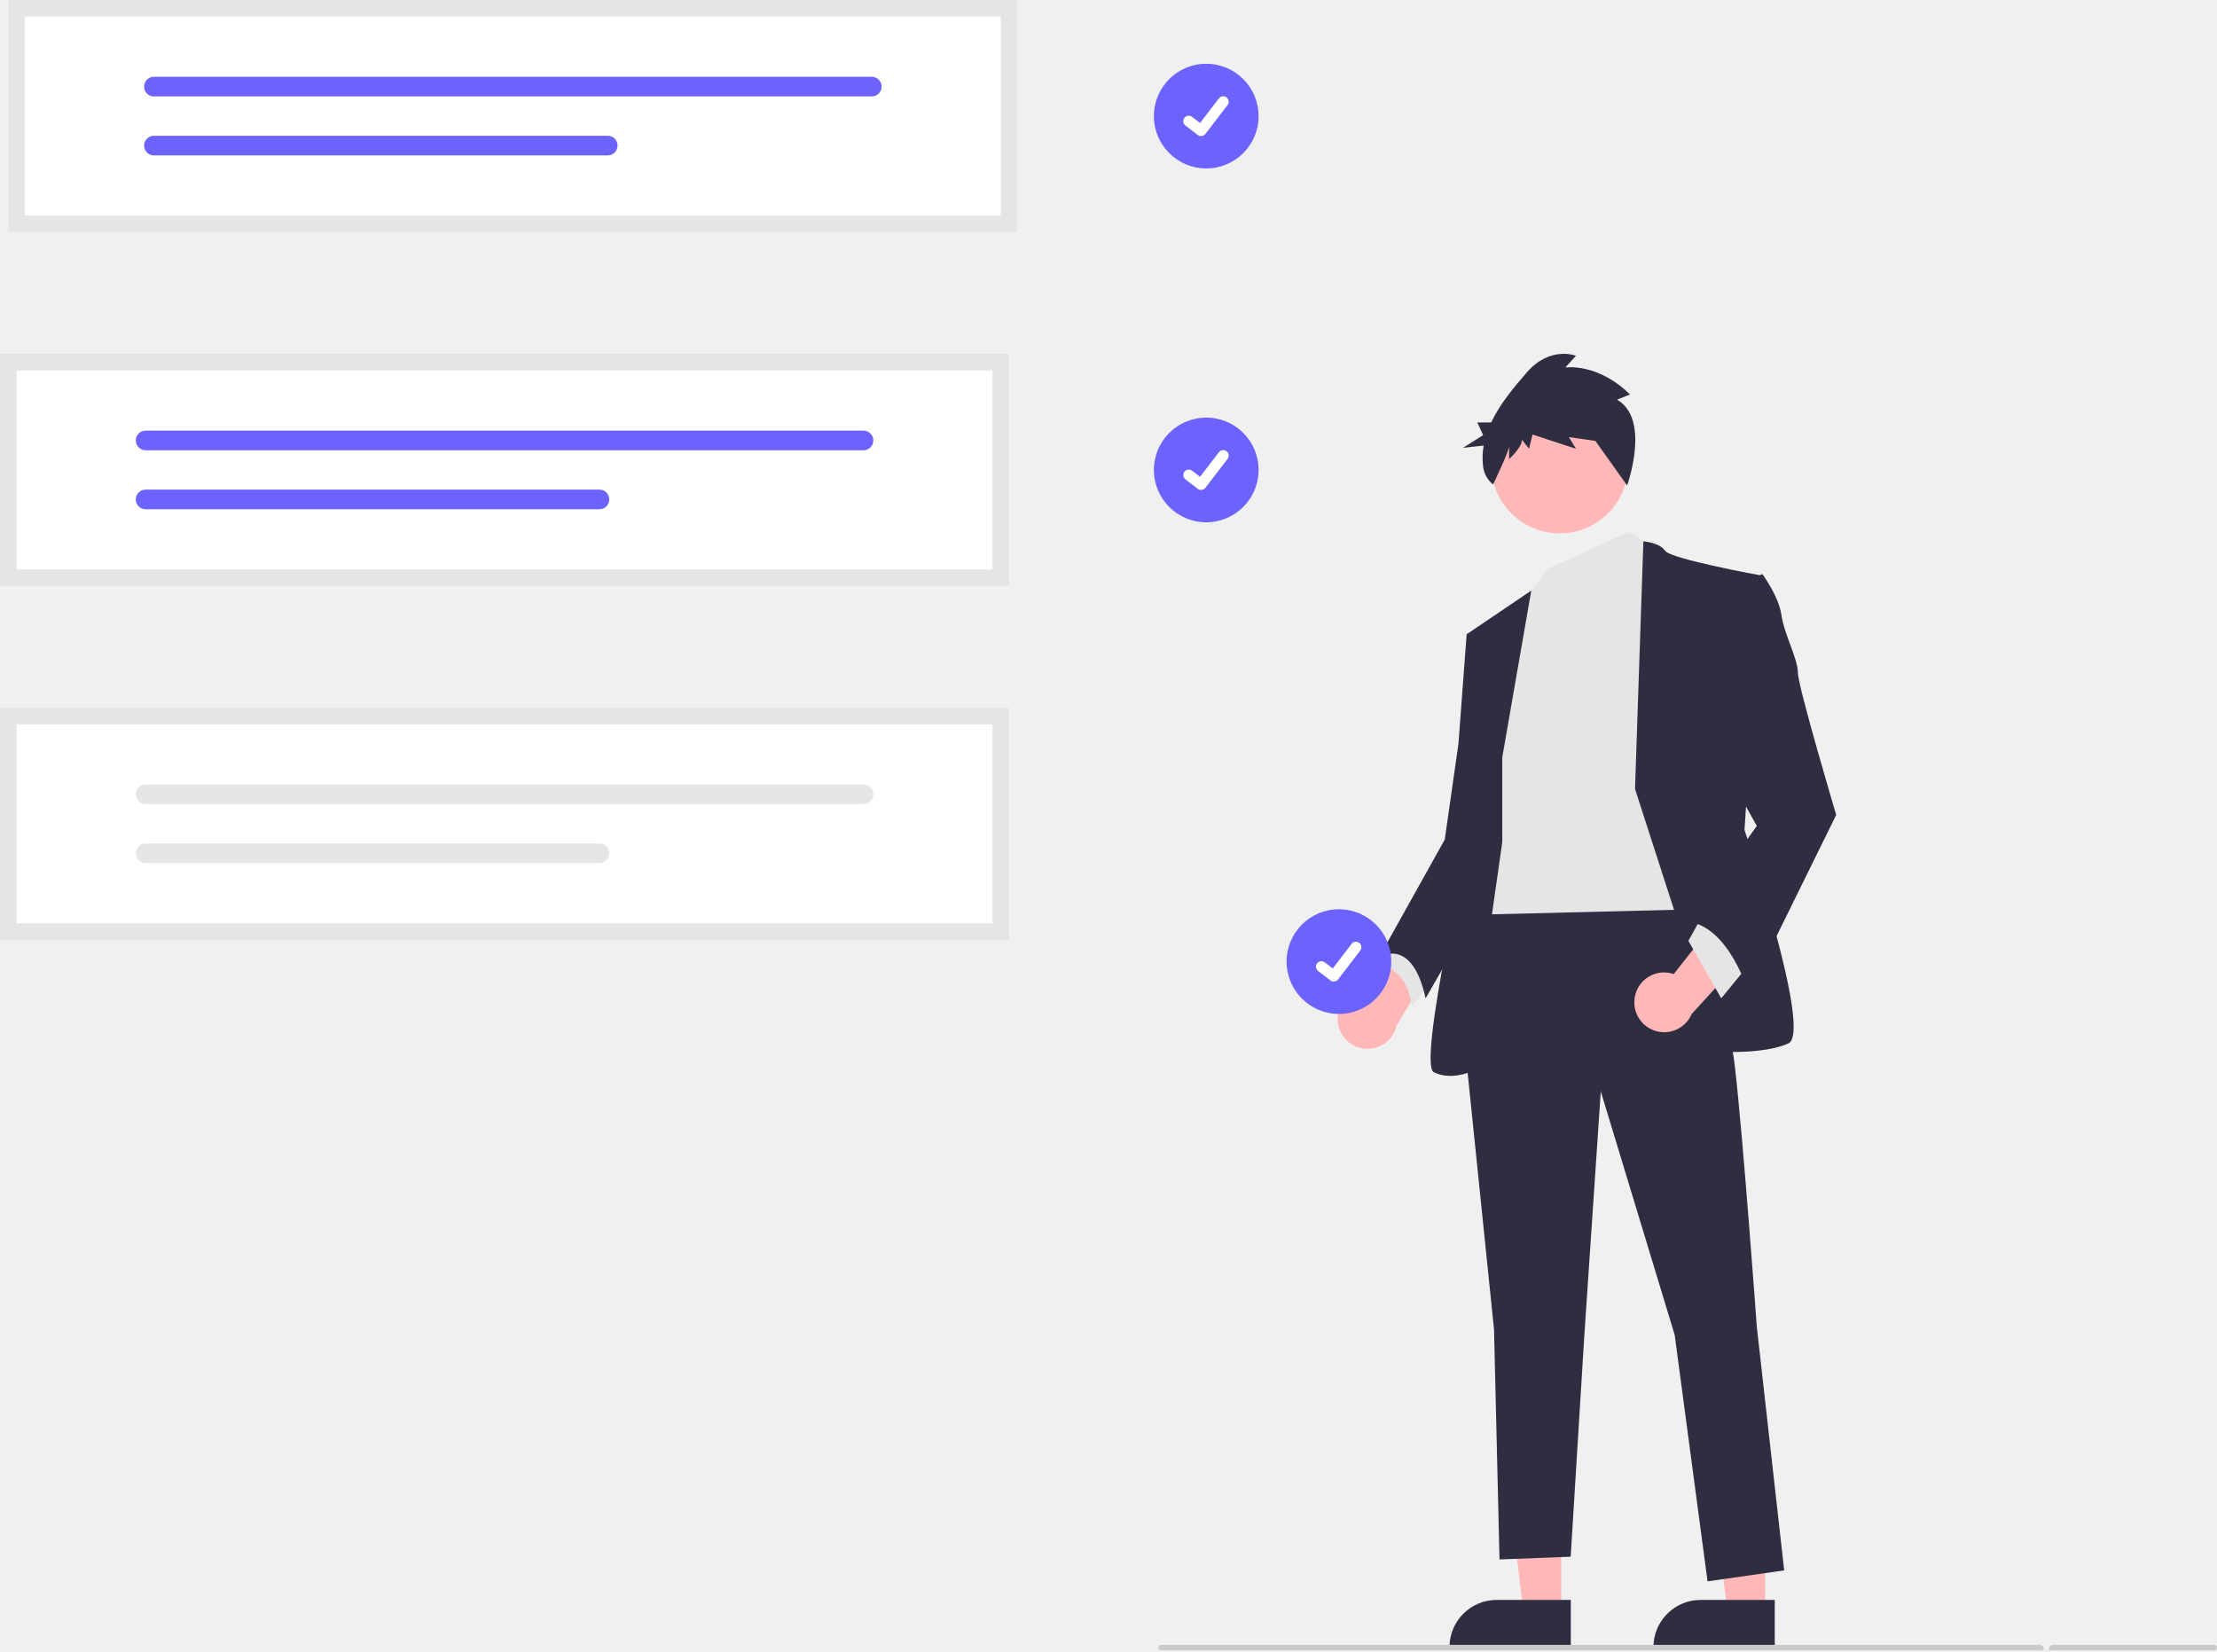
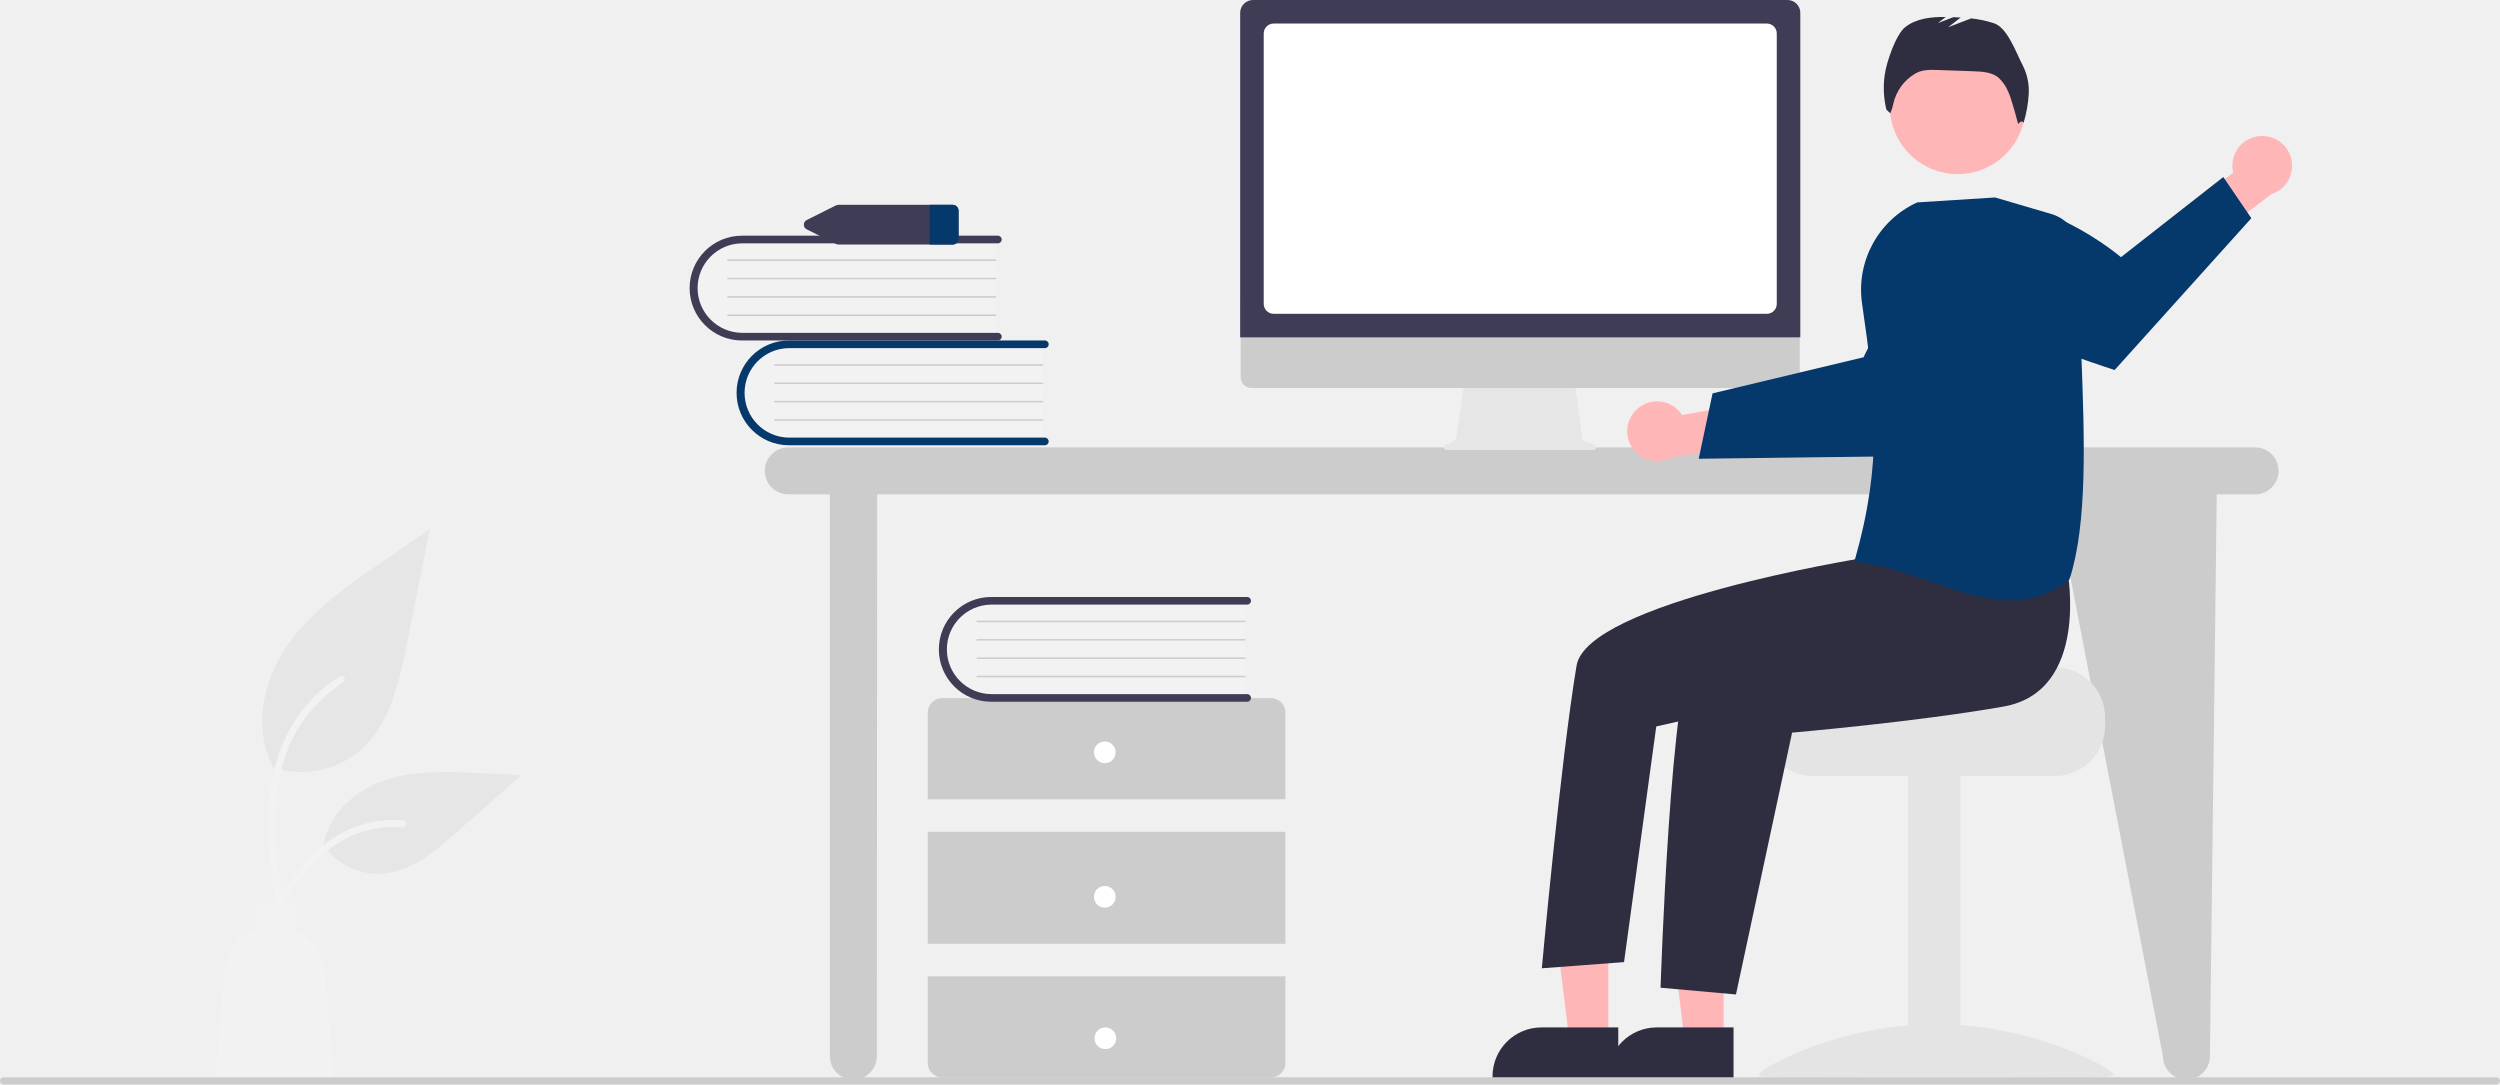
- <svg xmlns="http://www.w3.org/2000/svg" id="a644d002-dee1-4c60-b6d8-14071a55f848" data-name="Layer 1" width="801.921" height="597.457" viewBox="0 0 801.921 597.457">
-   <circle id="a21b076b-2a02-49a5-bb32-17a8ec3aa4f0" data-name="Ellipse 44" cx="436.314" cy="42" r="18.934" fill="#6c63ff" />
-   <path id="e6e13b85-c0f0-465c-a6f6-5f502d6349d1" data-name="Path 395" d="M633.477,200.494a1.964,1.964,0,0,1-1.181-.393l-.021-.016-4.45-3.404A1.977,1.977,0,0,1,630.231,193.543l2.882,2.21,6.811-8.885a1.977,1.977,0,0,1,2.771-.366l.001 0-.042.059.043-.059a1.979,1.979,0,0,1,.366,2.772l-8.011,10.447a1.978,1.978,0,0,1-1.573.771Z" transform="translate(-199.0394 -151.2713)" fill="#fff" />
-   <circle id="a589868e-34c5-408c-9ae2-7552629e8089" data-name="Ellipse 44" cx="436.314" cy="170" r="18.934" fill="#6c63ff" />
-   <path id="e165961b-e395-421d-ab84-b3c9bf16c3b4" data-name="Path 395" d="M633.477,328.494a1.964,1.964,0,0,1-1.181-.393l-.021-.016-4.45-3.404A1.977,1.977,0,1,1,630.231,321.543l2.882,2.21,6.811-8.885a1.977,1.977,0,0,1,2.771-.366l.001 0-.042.059.043-.059a1.979,1.979,0,0,1,.366,2.772l-8.011,10.447a1.978,1.978,0,0,1-1.573.771Z" transform="translate(-199.0394 -151.2713)" fill="#fff" />
-   <path d="M682.904,520.23a10.746,10.746,0,0,1,12.209-11.065l17.341-34.022,9.799,17.256-17.97,29.663a10.804,10.804,0,0,1-21.379-1.831Z" transform="translate(-199.0394 -151.2713)" fill="#ffb7b7" />
-   <polygon points="564.71 583.194 551.101 583.193 544.627 530.702 564.712 530.703 564.71 583.194" fill="#ffb7b7" />
-   <path d="M767.22,747.657l-43.88-.002v-.555a17.08,17.08,0,0,1,17.08-17.079h.001l26.801.001Z" transform="translate(-199.0394 -151.2713)" fill="#2f2e41" />
-   <polygon points="638.483 583.194 624.874 583.193 618.4 530.702 638.485 530.703 638.483 583.194" fill="#ffb7b7" />
-   <path d="M840.993,747.657l-43.881-.002v-.555a17.08,17.08,0,0,1,17.08-17.079h.001l26.801.001Z" transform="translate(-199.0394 -151.2713)" fill="#2f2e41" />
-   <path d="M703.806,490.62l-5.941,9.902s9.902,0,11.882,14.852l7.921-9.902Z" transform="translate(-199.0394 -151.2713)" fill="#e5e5e5" />
-   <path d="M807.772,469.827s15.842,41.586,18.813,67.33,7.921,94.064,7.921,94.064l9.902,88.123-27.724,3.961-11.882-89.113-26.734-88.123-5.941,88.123-4.951,80.202-25.744.99-1.98-83.173-10.892-105.946,5.941-50.498Z" transform="translate(-199.0394 -151.2713)" fill="#2f2e41" />
-   <circle cx="564.176" cy="168.164" r="24.754" fill="#ffb7b7" />
-   <polygon points="589.424 192.312 599.326 199.242 612.198 328.952 531.996 330.932 542.888 240.829 552.789 215.085 559.936 205.636 589.424 192.312" fill="#e5e5e5" />
-   <path d="M790.444,436.657l3.03-89.567s5.882.454,7.862,3.424,34.655,8.911,34.655,8.911l-5.941,92.084s24.754,73.271,15.842,77.232-24.754,2.97-24.754,2.97Z" transform="translate(-199.0394 -151.2713)" fill="#2f2e41" />
-   <path d="M742.422,425.27l10.504-60.365L729.55,380.713,735.491,424.28l-4.951,29.704s-18.813,82.182-12.872,85.153,12.872,0,12.872,0L742.422,455.965Z" transform="translate(-199.0394 -151.2713)" fill="#2f2e41" />
-   <path d="M736.481,378.733,729.55,380.713l-2.97,39.606-4.951,34.655L697.865,497.551s11.882-7.921,16.833,14.852l26.171-45.564Z" transform="translate(-199.0394 -151.2713)" fill="#2f2e41" />
-   <path d="M783.938,295.851l4.668-1.869s-9.76-10.745-23.339-9.811l3.819-4.205s-9.336-3.737-17.823,6.073c-4.462,5.157-9.623,11.22-12.841,18.049h-4.999l2.086,4.594-7.302,4.594,7.495-.825a25.672,25.672,0,0,0-.203,7.62,9.859,9.859,0,0,0,3.61,6.45h0s5.789-11.983,5.789-13.851v4.672s4.668-4.205,4.668-7.008l2.546,3.27,1.273-5.139,15.701,5.139-2.546-4.205,9.76,1.402-3.819-5.139,15.111,21.221S796.244,302.858,783.938,295.851Z" transform="translate(-199.0394 -151.2713)" fill="#2f2e41" />
-   <path d="M790.339,512.11a10.746,10.746,0,0,1,14.125-8.485l23.616-30.009,6.262,18.83-23.386,25.61a10.804,10.804,0,0,1-20.617-5.946Z" transform="translate(-199.0394 -151.2713)" fill="#ffb7b7" />
-   <polygon points="631.506 350.24 622.595 361.132 610.713 340.339 615.663 331.428 631.506 350.24" fill="#e5e5e5" />
-   <path d="M828.565,362.891l7.921-3.961s5.941,7.921,6.931,14.852,5.941,15.842,5.941,20.793,13.862,51.488,13.862,51.488L831.535,510.423s-6.931-23.764-21.783-25.744l24.754-34.655-13.862-24.754Z" transform="translate(-199.0394 -151.2713)" fill="#2f2e41" />
-   <path d="M999.961,748.267h-381a1,1,0,0,1,0-2h381a1,1,0,0,1,0,2Z" transform="translate(-199.0394 -151.2713)" fill="#cbcbcb" />
-   <path d="M564.039,363.271h-365v-84h365Z" transform="translate(-199.0394 -151.2713)" fill="#fff" />
-   <path d="M251.717,307.046a3.556,3.556,0,0,0,0,7.113H511.377a3.556,3.556,0,0,0,0-7.113Z" transform="translate(-199.0394 -151.2713)" fill="#6c63ff" />
-   <path d="M251.717,328.384a3.556,3.556,0,0,0-.015,7.113H415.862a3.556,3.556,0,1,0,0-7.113Z" transform="translate(-199.0394 -151.2713)" fill="#6c63ff" />
-   <path d="M564.039,363.271h-365v-84h365Zm-359-6h353v-72h-353Z" transform="translate(-199.0394 -151.2713)" fill="#e5e5e5" />
-   <path d="M564.039,491.271h-365v-84h365Z" transform="translate(-199.0394 -151.2713)" fill="#fff" />
-   <path d="M251.717,435.046a3.556,3.556,0,0,0,0,7.113H511.377a3.556,3.556,0,0,0,0-7.113Z" transform="translate(-199.0394 -151.2713)" fill="#e6e6e6" />
-   <path d="M251.717,456.384a3.556,3.556,0,0,0-.015,7.113H415.862a3.556,3.556,0,1,0,0-7.113Z" transform="translate(-199.0394 -151.2713)" fill="#e6e6e6" />
-   <path d="M564.039,491.271h-365v-84h365Zm-359-6h353v-72h-353Z" transform="translate(-199.0394 -151.2713)" fill="#e5e5e5" />
-   <path d="M567.039,235.271h-365v-84h365Z" transform="translate(-199.0394 -151.2713)" fill="#fff" />
-   <path d="M254.717,179.046a3.556,3.556,0,0,0,0,7.113H514.377a3.556,3.556,0,0,0,0-7.113Z" transform="translate(-199.0394 -151.2713)" fill="#6c63ff" />
-   <path d="M254.717,200.384a3.556,3.556,0,0,0-.015,7.113H418.862a3.556,3.556,0,1,0,0-7.113Z" transform="translate(-199.0394 -151.2713)" fill="#6c63ff" />
-   <path d="M567.039,235.271h-365v-84h365Zm-359-6h353v-72h-353Z" transform="translate(-199.0394 -151.2713)" fill="#e5e5e5" />
-   <path d="M938.287,748.729v-72.34S966.479,727.675,938.287,748.729Z" transform="translate(-199.0394 -151.2713)" fill="#f1f1f1" />
-   <path d="M940.029,748.716l-53.29-48.921S943.584,713.71,940.029,748.716Z" transform="translate(-199.0394 -151.2713)" fill="#f1f1f1" />
-   <circle id="b5ebad9a-150e-4d35-a0fa-e0e6655123db" data-name="Ellipse 44" cx="484.314" cy="347.846" r="18.934" fill="#6c63ff" />
-   <path id="a3d97315-c3ee-404f-9bfd-8b2853817976" data-name="Path 395" d="M681.477,506.34a1.964,1.964,0,0,1-1.181-.393l-.021-.016-4.45-3.404a1.977,1.977,0,1,1,2.406-3.139l2.882,2.21,6.811-8.885a1.977,1.977,0,0,1,2.771-.366l.001 0-.042.059.043-.059a1.979,1.979,0,0,1,.366,2.772l-8.011,10.447a1.978,1.978,0,0,1-1.573.771Z" transform="translate(-199.0394 -151.2713)" fill="#fff" />
+ <svg xmlns="http://www.w3.org/2000/svg" id="b19d21a7-7bc0-44bd-ab2a-ad7473c6bec7" data-name="Layer 1" width="979.327" height="424.837" viewBox="0 0 979.327 424.837">
+   <path d="M993.718,412.839H419.142a9.199,9.199,0,0,0,0,18.398H435.417V651.303a9.199,9.199,0,0,0,18.398,0l.14-220.065h461.156l42.52,220.065a9.199,9.199,0,1,0,18.398,0l2.676-220.065h15.014a9.199,9.199,0,0,0,0-18.398Z" transform="translate(-110.3366 -237.5817)" fill="#ccc" />
+   <path d="M518.737,371.85v38.955H421.141a19.489,19.489,0,1,1-1.355-38.955q.677-.024,1.355,0Z" transform="translate(-110.3366 -237.5817)" fill="#f2f2f2" />
+   <path d="M521.134,410.506a1.499,1.499,0,0,1-1.498,1.498H419.403a20.526,20.526,0,0,1,0-41.052H519.636a1.498,1.498,0,1,1,0,2.997H419.403a17.53,17.53,0,0,0,0,35.059H519.636A1.499,1.499,0,0,1,521.134,410.506Z" transform="translate(-110.3366 -237.5817)" fill="#05386b" />
+   <path d="M518.737,380.84H413.859a.3.3,0,0,1-.006-.599H518.737a.3.3,0,0,1,0,.599Z" transform="translate(-110.3366 -237.5817)" fill="#ccc" />
+   <path d="M518.737,388.032H413.859a.3.3,0,0,1-.006-.599H518.737a.3.3,0,0,1,0,.599Z" transform="translate(-110.3366 -237.5817)" fill="#ccc" />
+   <path d="M518.737,395.223H413.859a.3.3,0,0,1-.006-.599H518.737a.3.3,0,0,1,0,.599Z" transform="translate(-110.3366 -237.5817)" fill="#ccc" />
+   <path d="M518.737,402.415H413.859a.3.3,0,0,1-.006-.599H518.737a.3.3,0,0,1,0,.599Z" transform="translate(-110.3366 -237.5817)" fill="#ccc" />
+   <path d="M500.339,330.809v38.955H402.743a19.489,19.489,0,0,1-1.355-38.955q.677-.024,1.355,0Z" transform="translate(-110.3366 -237.5817)" fill="#f2f2f2" />
+   <path d="M502.737,369.464a1.499,1.499,0,0,1-1.498,1.498H401.005a20.526,20.526,0,0,1,0-41.052H501.239a1.498,1.498,0,1,1,0,2.997H401.005a17.53,17.53,0,0,0,0,35.059H501.239A1.499,1.499,0,0,1,502.737,369.464Z" transform="translate(-110.3366 -237.5817)" fill="#3f3d56" />
+   <path d="M500.339,339.799H395.461a.3.3,0,0,1-.006-.599H500.339a.3.3,0,0,1,0,.599Z" transform="translate(-110.3366 -237.5817)" fill="#ccc" />
+   <path d="M500.339,346.991H395.461a.3.3,0,0,1-.006-.599H500.339a.3.3,0,0,1,0,.599Z" transform="translate(-110.3366 -237.5817)" fill="#ccc" />
+   <path d="M500.339,354.182H395.461a.3.3,0,0,1-.006-.599H500.339a.3.3,0,0,1,0,.599Z" transform="translate(-110.3366 -237.5817)" fill="#ccc" />
+   <path d="M500.339,361.374H395.461a.3.3,0,0,1-.006-.599H500.339a.3.3,0,0,1,0,.599Z" transform="translate(-110.3366 -237.5817)" fill="#ccc" />
+   <path d="M613.874,550.683V516.718a5.661,5.661,0,0,0-5.661-5.661H479.428a5.661,5.661,0,0,0-5.661,5.661v33.965Z" transform="translate(-110.3366 -237.5817)" fill="#ccc" />
+   <rect x="363.431" y="325.839" width="140.106" height="43.872" fill="#ccc" />
+   <path d="M473.768,620.029V653.994a5.661,5.661,0,0,0,5.661,5.661H608.213a5.661,5.661,0,0,0,5.661-5.661V620.029Z" transform="translate(-110.3366 -237.5817)" fill="#ccc" />
+   <circle cx="432.776" cy="294.704" r="4.246" fill="#fff" />
+   <circle cx="432.776" cy="351.312" r="4.246" fill="#fff" />
+   <circle cx="433.004" cy="406.722" r="4.246" fill="#fff" />
+   <path d="M597.989,472.331v38.955H500.393a19.489,19.489,0,0,1-1.356-38.955q.678-.024,1.356,0Z" transform="translate(-110.3366 -237.5817)" fill="#f2f2f2" />
+   <path d="M600.386,510.986a1.499,1.499,0,0,1-1.498,1.498H498.655a20.526,20.526,0,0,1-.025-41.052H598.888a1.498,1.498,0,1,1,0,2.997H498.655a17.53,17.53,0,0,0,0,35.059H598.888A1.499,1.499,0,0,1,600.386,510.986Z" transform="translate(-110.3366 -237.5817)" fill="#3f3d56" />
+   <path d="M597.989,481.32H493.111a.3.3,0,0,1-.006-.599H597.989a.3.3,0,0,1,0,.599Z" transform="translate(-110.3366 -237.5817)" fill="#ccc" />
+   <path d="M597.989,488.512H493.111a.3.3,0,0,1-.006-.599H597.989a.3.3,0,0,1,0,.599Z" transform="translate(-110.3366 -237.5817)" fill="#ccc" />
+   <path d="M597.989,495.703H493.111a.3.3,0,0,1-.006-.599H597.989a.3.3,0,0,1,0,.599Z" transform="translate(-110.3366 -237.5817)" fill="#ccc" />
+   <path d="M597.989,502.895H493.111a.3.3,0,0,1-.006-.599H597.989a.3.3,0,0,1,0,.599Z" transform="translate(-110.3366 -237.5817)" fill="#ccc" />
+   <path d="M483.367,317.814H438.902a2.747,2.747,0,0,0-1.217.283l-11.223,5.618a2.045,2.045,0,0,0,0,3.764l11.223,5.618a2.747,2.747,0,0,0,1.217.283h44.466a2.334,2.334,0,0,0,2.463-2.165v-11.237A2.334,2.334,0,0,0,483.367,317.814Z" transform="translate(-110.3366 -237.5817)" fill="#3f3d56" />
+   <path d="M485.83,319.979v11.237a2.334,2.334,0,0,1-2.463,2.165h-8.859V317.814h8.859A2.334,2.334,0,0,1,485.83,319.979Z" transform="translate(-110.3366 -237.5817)" fill="#05386b" />
+   <path d="M216.781,537.993a35.34,35.34,0,0,0,34.126-6.011c11.953-10.032,15.7-26.56,18.749-41.864q4.509-22.633,9.019-45.266l-18.882,13.002c-13.579,9.35-27.464,18.999-36.866,32.542S209.421,522.426,216.975,537.08" transform="translate(-110.3366 -237.5817)" fill="#e6e6e6" />
+   <path d="M218.395,592.797c-1.911-13.921-3.876-28.02-2.536-42.09,1.191-12.496,5.003-24.7,12.764-34.707a57.736,57.736,0,0,1,14.813-13.423c1.481-.935,2.845,1.413,1.37,2.343a54.888,54.888,0,0,0-21.711,26.196c-4.727,12.023-5.486,25.128-4.671,37.9.493,7.723,1.537,15.396,2.589,23.059a1.406,1.406,0,0,1-.948,1.669,1.365,1.365,0,0,1-1.669-.948Z" transform="translate(-110.3366 -237.5817)" fill="#f2f2f2" />
+   <path d="M236.802,568.164a26.014,26.014,0,0,0,22.666,11.699c11.474-.545,21.04-8.553,29.651-16.156l25.47-22.488-16.857-.807c-12.122-.58-24.557-1.121-36.104,2.617s-22.195,12.735-24.306,24.686" transform="translate(-110.3366 -237.5817)" fill="#e6e6e6" />
+   <path d="M212.994,600.8c9.199-16.276,19.868-34.365,38.933-40.147A43.445,43.445,0,0,1,268.302,558.962c1.739.15,1.304,2.83-.431,2.68a40.361,40.361,0,0,0-26.133,6.914c-7.369,5.016-13.106,11.988-17.962,19.383-2.974,4.529-5.639,9.251-8.303,13.966-.852,1.507-3.341.419-2.479-1.105Z" transform="translate(-110.3366 -237.5817)" fill="#f2f2f2" />
+   <path d="M198.255,617.932a19.698,19.698,0,0,1,12.071-16.498v-9.41h15.782v9.706a19.688,19.688,0,0,1,11.414,16.202l3.711,43.138H194.544Z" transform="translate(-110.3366 -237.5817)" fill="#f2f2f2" />
+   <path d="M734.973,411.955l-4.695-1.977-3.221-23.536h-42.889l-3.491,23.439-4.2,2.1a.997.997,0,0,0,.446,1.89h57.663A.997.997,0,0,0,734.973,411.955Z" transform="translate(-110.3366 -237.5817)" fill="#e6e6e6" />
+   <path d="M811.19,389.574H600.507a4.174,4.174,0,0,1-4.165-4.174V355.691H815.354V385.4A4.174,4.174,0,0,1,811.19,389.574Z" transform="translate(-110.3366 -237.5817)" fill="#ccc" />
+   <path d="M815.575,369.732H596.15V242.613a5.037,5.037,0,0,1,5.032-5.032h209.361a5.038,5.038,0,0,1,5.032,5.032Z" transform="translate(-110.3366 -237.5817)" fill="#3f3d56" />
+   <path d="M802.469,360.506h-193.214a3.883,3.883,0,0,1-3.879-3.879V250.687a3.884,3.884,0,0,1,3.879-3.879h193.214a3.884,3.884,0,0,1,3.879,3.879V356.627A3.883,3.883,0,0,1,802.469,360.506Z" transform="translate(-110.3366 -237.5817)" fill="#fff" />
+   <path d="M751.58,397.887a11.616,11.616,0,0,1,17.666,2.272l26.134-4.646,6.697,15.193-36.999,6.043a11.679,11.679,0,0,1-13.499-18.862Z" transform="translate(-110.3366 -237.5817)" fill="#ffb6b6" />
+   <path d="M775.776,417.286l27.246-.34,3.449-.047,55.433-.698s15.053-14.361,28.161-29.146l-1.837-13.288A54.292,54.292,0,0,0,870.023,340.152C851.25,352.696,840.363,377.526,840.363,377.526l-34.37,8.221-3.438.822-21.356,5.103Z" transform="translate(-110.3366 -237.5817)" fill="#05386b" />
+   <path d="M915.25,498.962H864.392c0,2.179-55.594,3.948-55.594,3.948a20.309,20.309,0,0,0-3.332,3.158,19.597,19.597,0,0,0-4.58,12.633v3.158a19.746,19.746,0,0,0,19.739,19.739h94.625a19.756,19.756,0,0,0,19.739-19.739v-3.158A19.766,19.766,0,0,0,915.25,498.962Z" transform="translate(-110.3366 -237.5817)" fill="#e4e4e4" />
+   <rect x="747.402" y="303.231" width="20.528" height="118.49" fill="#e4e4e4" />
+   <path d="M799.312,658.581c0,2.218,31.107.858,69.48.858s69.48,1.36,69.48-.858-31.107-19.807-69.48-19.807S799.312,656.363,799.312,658.581Z" transform="translate(-110.3366 -237.5817)" fill="#e4e4e4" />
+   <polygon points="675.186 407.461 659.908 407.46 652.64 348.531 675.188 348.532 675.186 407.461" fill="#ffb6b6" />
+   <path d="M789.419,659.852l-49.262-.002v-.623a19.175,19.175,0,0,1,19.174-19.174h.001l30.088.001Z" transform="translate(-110.3366 -237.5817)" fill="#2f2e41" />
+   <polygon points="630.031 407.461 614.753 407.46 607.485 348.531 630.033 348.532 630.031 407.461" fill="#ffb6b6" />
+   <path d="M744.264,659.852l-49.262-.002v-.623a19.175,19.175,0,0,1,19.174-19.174h.001l30.088.001Z" transform="translate(-110.3366 -237.5817)" fill="#2f2e41" />
+   <circle cx="766.887" cy="41.636" r="26.564" fill="#ffb6b6" />
+   <path d="M920.217,461.224s8.913,47.131-25,53.132-82.866,10.22-82.866,10.22L790.367,627.143l-29.534-2.637s3.928-123.467,13.588-133.127,70.712-38.583,70.712-38.583Z" transform="translate(-110.3366 -237.5817)" fill="#2f2e41" />
+   <path d="M853.983,441.471,839.151,456.351s-107.094,17.25-111.226,41.985c-6.237,37.344-13.605,118.552-13.605,118.552l32.199-2.415,12.626-92.311,51.518-11.719L869.277,478.5Z" transform="translate(-110.3366 -237.5817)" fill="#2f2e41" />
+   <path d="M902.785,263.361c-2.622-4.948-5.954-14.808-11.247-16.637a42.077,42.077,0,0,0-9.058-1.93l-8.996,3.46,4.896-3.808q-1.43-.085-2.858-.139l-6.07,2.335,3.105-2.415c-5.659-.058-11.5.53-15.885,3.975-3.738,2.937-7.442,14.062-8.041,18.778a35.917,35.917,0,0,0,.66,13.531l1.537,1.462a18.859,18.859,0,0,0,1.206-3.839,18.181,18.181,0,0,1,8.703-11.806l.084-.047c2.578-1.451,5.707-1.384,8.663-1.278l14.042.505c3.378.122,7.016.335,9.65,2.454a15.888,15.888,0,0,1,3.858,5.589c1.309,2.641,3.866,12.604,3.866,12.604s1.447-1.881,2.14-.481a48.398,48.398,0,0,0,2.014-11.233A22.009,22.009,0,0,0,902.785,263.361Z" transform="translate(-110.3366 -237.5817)" fill="#2f2e41" />
+   <path d="M995.694,290.883A11.616,11.616,0,0,0,985.181,305.261l-21.361,15.757,6.41,15.317,29.854-22.676a11.679,11.679,0,0,0-4.389-22.776Z" transform="translate(-110.3366 -237.5817)" fill="#ffb6b6" />
+   <path d="M992.256,323.052l-53.551,59.474s-25.609-8.198-45.415-17.086l-8.898-27.328a54.343,54.343,0,0,1-2.601-19.664c27.456-7.306,59.391,19.879,59.391,19.879l40.085-31.399Z" transform="translate(-110.3366 -237.5817)" fill="#05386b" />
+   <path d="M867.301,465.617c-9.554-3.3-19.433-6.713-30.089-7.994l-.458-.055.126-.443c11.031-38.731,8.278-63.507,2.872-100.723a37.591,37.591,0,0,1,21.548-39.501l.065-.03,30.434-1.934.069-.004,22.134,6.51a15.183,15.183,0,0,1,10.867,14.831c-.24,12.239.269,25.904.807,40.371,1.208,32.456,2.457,66.016-4.63,87.792l-.037.114-.095.074a36.099,36.099,0,0,1-23.081,8.108C887.901,472.732,877.762,469.23,867.301,465.617Z" transform="translate(-110.3366 -237.5817)" fill="#05386b" />
+   <path d="M1088.248,662.418H111.752a1.415,1.415,0,1,1,0-2.83h976.496a1.415,1.415,0,1,1,0,2.83Z" transform="translate(-110.3366 -237.5817)" fill="#ccc" />
</svg>
